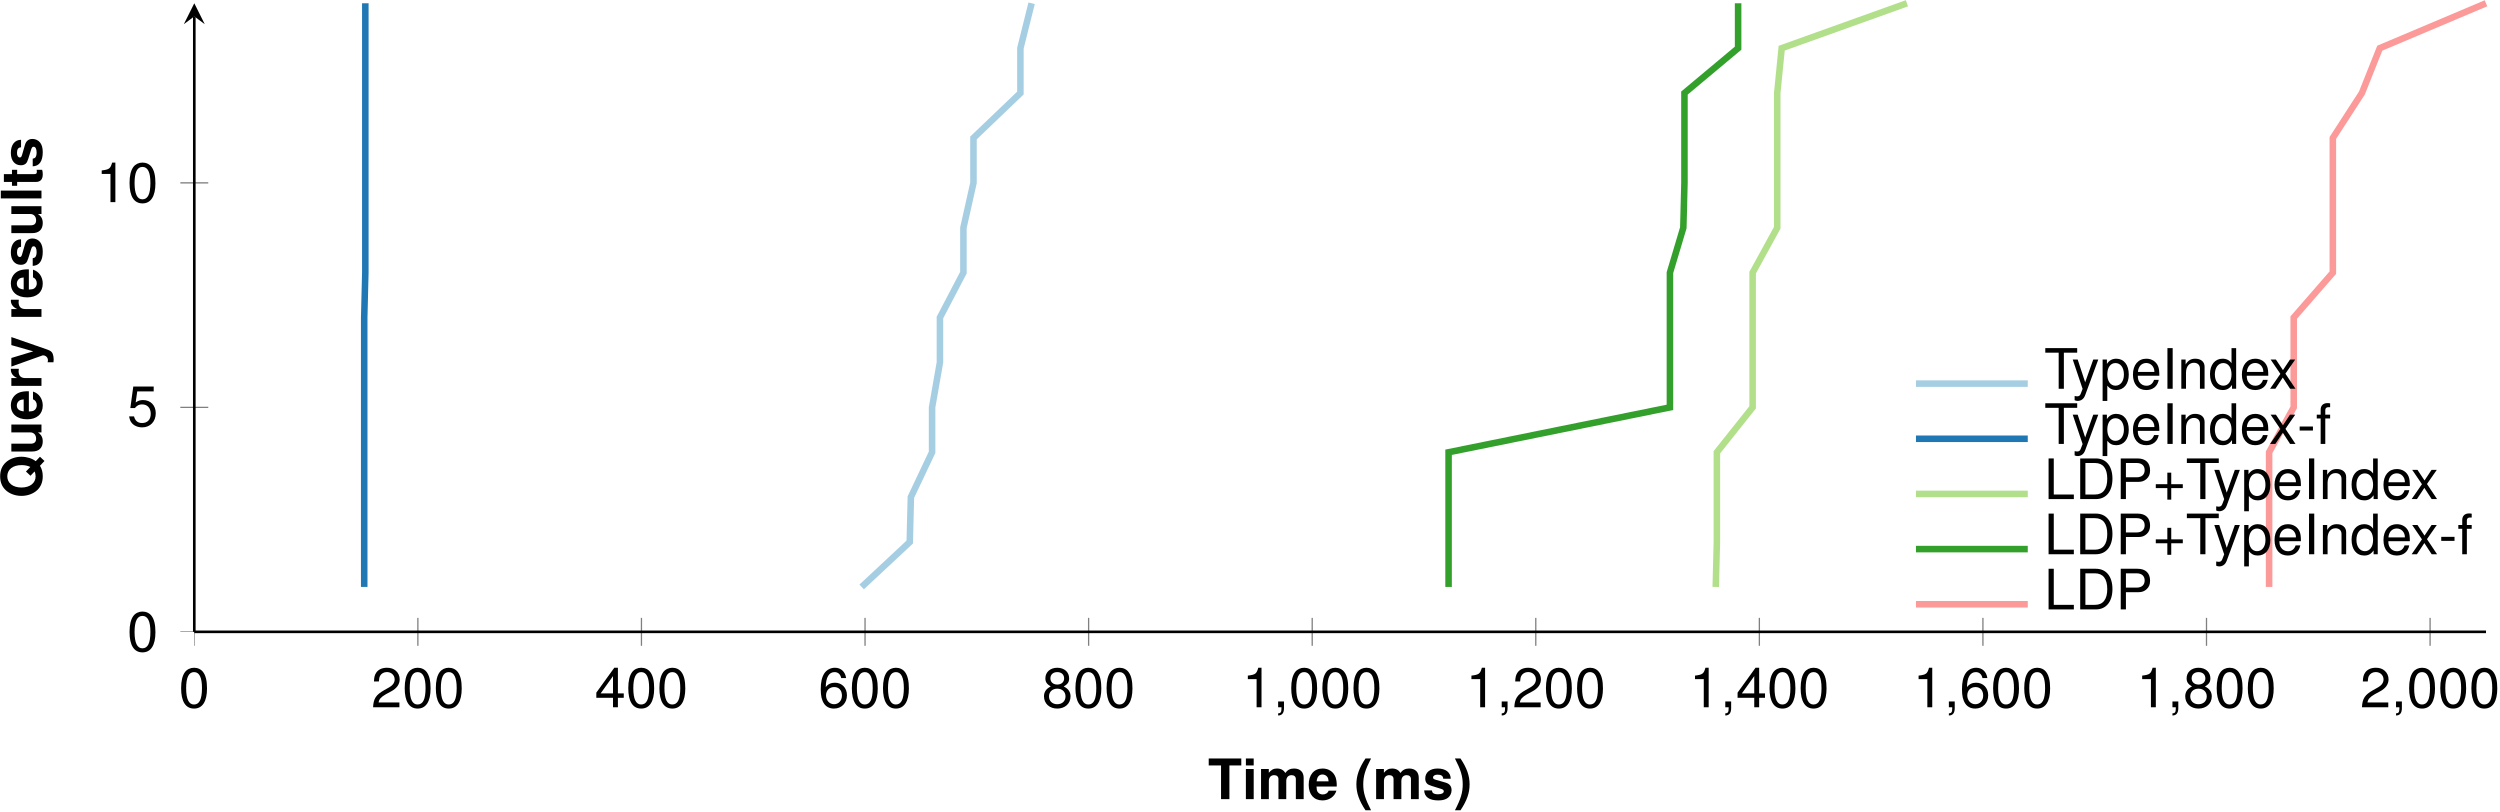
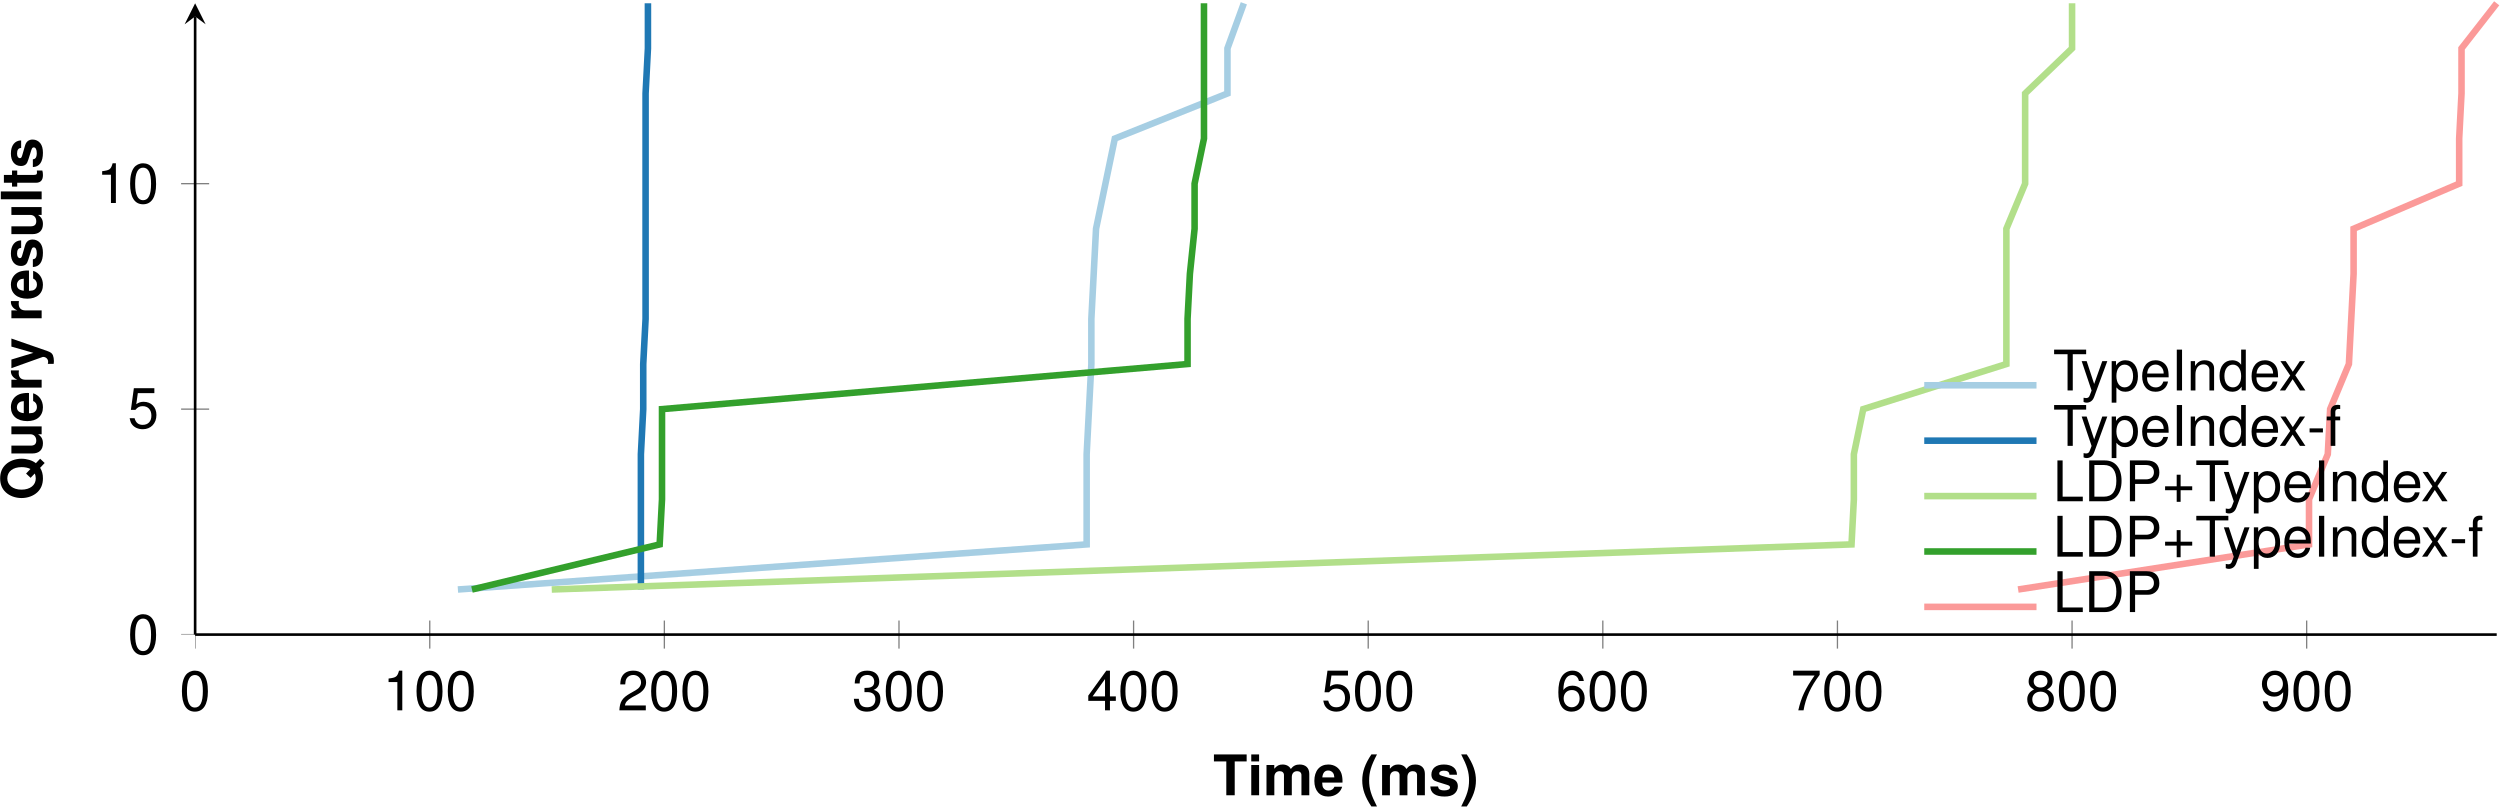
- <svg xmlns="http://www.w3.org/2000/svg" xmlns:xlink="http://www.w3.org/1999/xlink" version="1.1" width="380.393pt" height="123.44pt" viewBox="3.156 -126.541 380.393 123.44">
+ <svg xmlns="http://www.w3.org/2000/svg" xmlns:xlink="http://www.w3.org/1999/xlink" version="1.1" width="378.76pt" height="122.331pt" viewBox="3.156 -125.432 378.76 122.331">
  <defs>
    <clipPath id="clip1">
-       <path d="M32.719 111.34H381.418V-267.785H32.719" />
+       <path d="M32.719 112.449H381.418V-266.676H32.719" />
    </clipPath>
    <clipPath id="clip2">
-       <path d="M-109.043-30.402V-126.043H523.18V-30.402" />
+       <path d="M-109.023-29.289V-124.934H523.161V-29.289" />
    </clipPath>
    <path id="g1-40" d="M1.723-6.186C.747-4.718 .339-3.547 .339-2.249C.339-.942 .747 .229 1.723 1.697H2.571C1.672-.051 1.383-1.001 1.383-2.249C1.383-3.488 1.672-4.455 2.571-6.186H1.723Z" />
    <path id="g1-41" d="M1.035 1.697C2.011 .229 2.419-.942 2.419-2.24C2.419-3.547 2.011-4.718 1.035-6.186H.187C1.086-4.438 1.375-3.488 1.375-2.24C1.375-1.001 1.086-.034 .187 1.697H1.035Z" />
    <path id="g1-81" d="M5.643-.874C6.059-1.383 6.322-2.232 6.322-3.064C6.322-3.972 6-4.846 5.457-5.431C4.922-6.008 4.226-6.288 3.344-6.288S1.765-6.008 1.23-5.431C.687-4.846 .365-3.972 .365-3.047S.687-1.247 1.23-.662C1.765-.085 2.469 .195 3.344 .195C3.98 .195 4.455 .068 4.947-.229L5.677 .458L6.322-.229L5.643-.874ZM4.073-2.359L3.428-1.672L4.082-1.052C3.887-.95 3.607-.891 3.335-.891C2.317-.891 1.638-1.748 1.638-3.047S2.317-5.202 3.344-5.202C4.379-5.202 5.049-4.353 5.049-3.038C5.049-2.529 4.956-2.071 4.769-1.697L4.073-2.359Z" />
    <path id="g1-84" d="M3.267-5.126H5.075V-6.186H.119V-5.126H1.994V0H3.267V-5.126Z" />
    <path id="g1-101" d="M4.447-1.918C4.455-2.02 4.455-2.062 4.455-2.122C4.455-2.58 4.387-3.004 4.277-3.327C3.972-4.158 3.233-4.659 2.308-4.659C.993-4.659 .187-3.708 .187-2.172C.187-.704 .984 .195 2.283 .195C3.31 .195 4.141-.39 4.404-1.29H3.233C3.089-.925 2.758-.713 2.325-.713C1.986-.713 1.714-.857 1.544-1.112C1.434-1.281 1.392-1.485 1.375-1.918H4.447ZM1.392-2.707C1.468-3.403 1.765-3.751 2.291-3.751C2.588-3.751 2.86-3.607 3.03-3.369C3.14-3.199 3.191-3.021 3.216-2.707H1.392Z" />
    <path id="g1-105" d="M1.757-4.583H.569V0H1.757V-4.583ZM1.757-6.186H.569V-5.126H1.757V-6.186Z" />
    <path id="g1-108" d="M1.757-6.186H.569V0H1.757V-6.186Z" />
    <path id="g1-109" d="M.509-4.583V0H1.697V-2.75C1.697-3.31 2.003-3.649 2.512-3.649C2.911-3.649 3.157-3.42 3.157-3.055V0H4.345V-2.75C4.345-3.31 4.65-3.649 5.16-3.649C5.558-3.649 5.805-3.42 5.805-3.055V0H6.993V-3.242C6.993-4.133 6.45-4.659 5.533-4.659C4.956-4.659 4.549-4.455 4.192-3.98C3.972-4.413 3.513-4.659 2.945-4.659C2.419-4.659 2.079-4.481 1.689-4.014V-4.583H.509Z" />
    <path id="g1-114" d="M.535-4.583V0H1.723V-2.436C1.723-3.131 2.071-3.479 2.767-3.479C2.894-3.479 2.979-3.471 3.14-3.445V-4.65C3.072-4.659 3.03-4.659 2.996-4.659C2.453-4.659 1.977-4.303 1.723-3.683V-4.583H.535Z" />
    <path id="g1-115" d="M4.286-3.106C4.269-4.073 3.522-4.659 2.291-4.659C1.129-4.659 .407-4.073 .407-3.131C.407-2.826 .501-2.563 .662-2.385C.823-2.223 .967-2.147 1.409-2.003L2.826-1.561C3.123-1.468 3.225-1.375 3.225-1.188C3.225-.908 2.894-.738 2.342-.738C2.037-.738 1.791-.798 1.638-.9C1.511-.993 1.46-1.086 1.409-1.332H.246C.28-.331 1.018 .195 2.41 .195C3.047 .195 3.53 .059 3.87-.212S4.413-.908 4.413-1.358C4.413-1.952 4.116-2.334 3.513-2.512L2.011-2.945C1.68-3.047 1.595-3.114 1.595-3.301C1.595-3.556 1.867-3.725 2.283-3.725C2.851-3.725 3.131-3.522 3.14-3.106H4.286Z" />
    <path id="g1-116" d="M2.554-4.489H1.892V-5.72H.704V-4.489H.119V-3.7H.704V-.883C.704-.161 1.086 .195 1.867 .195C2.13 .195 2.342 .17 2.554 .102V-.73C2.436-.713 2.368-.704 2.283-.704C1.969-.704 1.892-.798 1.892-1.205V-3.7H2.554V-4.489Z" />
    <path id="g1-117" d="M4.591 0V-4.583H3.403V-1.714C3.403-1.171 3.021-.815 2.444-.815C1.935-.815 1.68-1.086 1.68-1.638V-4.583H.492V-1.392C.492-.382 1.052 .195 2.028 .195C2.648 .195 3.064-.034 3.403-.543V0H4.591Z" />
    <path id="g1-121" d="M3.344-4.583L2.393-1.247L1.383-4.583H.076L1.782 .187V.195V.221C1.782 .653 1.46 .984 1.044 .984C.95 .984 .883 .976 .73 .933V1.825C.908 1.85 1.01 1.858 1.154 1.858C1.451 1.858 1.808 1.799 2.011 1.714C2.342 1.578 2.486 1.383 2.682 .84L4.566-4.583H3.344Z" />
    <path id="g3-43" d="M4.532-2.266H2.775V-4.022H2.181V-2.266H.424V-1.672H2.181V.085H2.775V-1.672H4.532V-2.266Z" />
-     <path id="g3-44" d="M.738-.883V0H1.247V.153C1.247 .738 1.137 .908 .738 .925V1.247C1.332 1.247 1.629 .866 1.629 .136V-.883H.738Z" />
    <path id="g3-45" d="M2.41-2.648H.39V-2.037H2.41V-2.648Z" />
    <path id="g3-48" d="M2.334-6.017C1.774-6.017 1.264-5.771 .95-5.355C.56-4.829 .365-4.022 .365-2.911C.365-.883 1.044 .195 2.334 .195C3.607 .195 4.303-.883 4.303-2.86C4.303-4.031 4.116-4.812 3.717-5.355C3.403-5.779 2.902-6.017 2.334-6.017ZM2.334-5.355C3.14-5.355 3.539-4.54 3.539-2.928C3.539-1.222 3.148-.424 2.317-.424C1.528-.424 1.129-1.256 1.129-2.902S1.528-5.355 2.334-5.355Z" />
    <path id="g3-49" d="M2.198-4.286V0H2.945V-6.017H2.453C2.189-5.092 2.02-4.964 .866-4.82V-4.286H2.198Z" />
    <path id="g3-50" d="M4.294-.738H1.129C1.205-1.23 1.477-1.544 2.215-1.977L3.064-2.436C3.904-2.894 4.336-3.513 4.336-4.252C4.336-4.752 4.133-5.219 3.776-5.541S2.979-6.017 2.41-6.017C1.646-6.017 1.078-5.745 .747-5.236C.535-4.914 .441-4.54 .424-3.929H1.171C1.197-4.336 1.247-4.583 1.349-4.778C1.544-5.143 1.935-5.363 2.385-5.363C3.064-5.363 3.573-4.88 3.573-4.235C3.573-3.759 3.293-3.352 2.758-3.047L1.977-2.605C.721-1.892 .356-1.324 .289 0H4.294V-.738Z" />
+     <path id="g3-51" d="M1.875-2.758H1.969L2.283-2.767C3.106-2.767 3.53-2.393 3.53-1.672C3.53-.917 3.064-.467 2.283-.467C1.468-.467 1.069-.874 1.018-1.748H.272C.306-1.264 .39-.95 .535-.679C.84-.102 1.434 .195 2.257 .195C3.496 .195 4.294-.543 4.294-1.68C4.294-2.444 3.997-2.868 3.276-3.114C3.836-3.335 4.116-3.759 4.116-4.362C4.116-5.397 3.428-6.017 2.283-6.017C1.069-6.017 .424-5.355 .399-4.073H1.146C1.154-4.438 1.188-4.642 1.281-4.829C1.451-5.16 1.825-5.363 2.291-5.363C2.953-5.363 3.352-4.973 3.352-4.336C3.352-3.912 3.199-3.658 2.868-3.522C2.665-3.437 2.402-3.403 1.875-3.394V-2.758Z" />
    <path id="g3-52" d="M2.775-1.443V0H3.522V-1.443H4.413V-2.113H3.522V-6.017H2.97L.238-2.232V-1.443H2.775ZM2.775-2.113H.891L2.775-4.744V-2.113Z" />
    <path id="g3-53" d="M4.039-6.017H.933L.484-2.741H1.171C1.519-3.157 1.808-3.301 2.274-3.301C3.08-3.301 3.59-2.75 3.59-1.858C3.59-.993 3.089-.467 2.274-.467C1.621-.467 1.222-.798 1.044-1.477H.297C.399-.984 .484-.747 .662-.526C1.001-.068 1.612 .195 2.291 .195C3.505 .195 4.353-.687 4.353-1.96C4.353-3.148 3.564-3.963 2.41-3.963C1.986-3.963 1.646-3.853 1.298-3.598L1.536-5.278H4.039V-6.017Z" />
    <path id="g3-54" d="M4.226-4.447C4.082-5.431 3.437-6.017 2.52-6.017C1.858-6.017 1.264-5.694 .908-5.16C.535-4.574 .365-3.836 .365-2.741C.365-1.731 .518-1.086 .874-.552C1.197-.068 1.723 .195 2.385 .195C3.53 .195 4.353-.653 4.353-1.833C4.353-2.953 3.59-3.742 2.512-3.742C1.918-3.742 1.451-3.513 1.129-3.072C1.137-4.54 1.612-5.355 2.469-5.355C2.996-5.355 3.361-5.024 3.479-4.447H4.226ZM2.419-3.08C3.14-3.08 3.59-2.58 3.59-1.774C3.59-1.018 3.08-.467 2.393-.467C1.697-.467 1.171-1.044 1.171-1.816C1.171-2.563 1.68-3.08 2.419-3.08Z" />
+     <path id="g3-55" d="M4.413-6.017H.39V-5.278H3.641C2.206-3.233 1.621-1.977 1.171 0H1.969C2.3-1.926 3.055-3.581 4.413-5.389V-6.017Z" />
    <path id="g3-56" d="M3.318-3.165C3.938-3.539 4.141-3.844 4.141-4.413C4.141-5.355 3.403-6.017 2.334-6.017C1.273-6.017 .526-5.355 .526-4.413C.526-3.853 .73-3.547 1.341-3.165C.653-2.834 .314-2.334 .314-1.672C.314-.569 1.146 .195 2.334 .195S4.353-.569 4.353-1.663C4.353-2.334 4.014-2.834 3.318-3.165ZM2.334-5.355C2.97-5.355 3.378-4.981 3.378-4.396C3.378-3.836 2.962-3.462 2.334-3.462S1.29-3.836 1.29-4.404C1.29-4.981 1.706-5.355 2.334-5.355ZM2.334-2.834C3.08-2.834 3.59-2.359 3.59-1.655C3.59-.942 3.08-.467 2.317-.467C1.587-.467 1.078-.95 1.078-1.655S1.587-2.834 2.334-2.834Z" />
+     <path id="g3-57" d="M.45-1.375C.594-.39 1.239 .195 2.155 .195C2.817 .195 3.42-.127 3.768-.662C4.15-1.247 4.319-1.986 4.319-3.08C4.319-4.09 4.167-4.735 3.81-5.27C3.479-5.754 2.953-6.017 2.291-6.017C1.146-6.017 .322-5.168 .322-3.989C.322-2.868 1.086-2.079 2.172-2.079C2.741-2.079 3.157-2.283 3.547-2.75C3.539-1.281 3.064-.467 2.206-.467C1.68-.467 1.315-.798 1.197-1.375H.45ZM2.283-5.363C2.979-5.363 3.505-4.786 3.505-4.005C3.505-3.267 2.987-2.741 2.257-2.741C1.536-2.741 1.086-3.242 1.086-4.048C1.086-4.812 1.595-5.363 2.283-5.363Z" />
    <path id="g3-68" d="M.755 0H3.14C4.701 0 5.66-1.171 5.66-3.097C5.66-5.015 4.71-6.186 3.14-6.186H.755V0ZM1.544-.696V-5.491H3.004C4.226-5.491 4.871-4.667 4.871-3.089C4.871-1.528 4.226-.696 3.004-.696H1.544Z" />
    <path id="g3-73" d="M1.646-6.186H.849V0H1.646V-6.186Z" />
    <path id="g3-76" d="M1.468-6.186H.679V0H4.523V-.696H1.468V-6.186Z" />
    <path id="g3-80" d="M1.561-2.622H3.505C3.989-2.622 4.37-2.767 4.701-3.064C5.075-3.403 5.236-3.802 5.236-4.37C5.236-5.533 4.549-6.186 3.327-6.186H.772V0H1.561V-2.622ZM1.561-3.318V-5.491H3.208C3.963-5.491 4.413-5.083 4.413-4.404S3.963-3.318 3.208-3.318H1.561Z" />
    <path id="g3-84" d="M3.004-5.491H5.032V-6.186H.178V-5.491H2.215V0H3.004V-5.491Z" />
    <path id="g3-100" d="M4.201-6.186H3.496V-3.887C3.199-4.336 2.724-4.574 2.13-4.574C.976-4.574 .221-3.649 .221-2.232C.221-.73 .959 .195 2.155 .195C2.767 .195 3.191-.034 3.573-.586V0H4.201V-6.186ZM2.249-3.912C3.013-3.912 3.496-3.233 3.496-2.172C3.496-1.146 3.004-.467 2.257-.467C1.477-.467 .959-1.154 .959-2.189S1.477-3.912 2.249-3.912Z" />
    <path id="g3-101" d="M4.353-1.986C4.353-2.665 4.303-3.072 4.175-3.403C3.887-4.133 3.208-4.574 2.376-4.574C1.137-4.574 .339-3.624 .339-2.164S1.112 .195 2.359 .195C3.378 .195 4.082-.382 4.26-1.349H3.547C3.352-.764 2.953-.458 2.385-.458C1.935-.458 1.553-.662 1.315-1.035C1.146-1.29 1.086-1.544 1.078-1.986H4.353ZM1.095-2.563C1.154-3.386 1.655-3.921 2.368-3.921C3.064-3.921 3.598-3.344 3.598-2.614C3.598-2.597 3.598-2.58 3.59-2.563H1.095Z" />
    <path id="g3-102" d="M2.189-4.447H1.451V-5.143C1.451-5.44 1.621-5.592 1.943-5.592C2.003-5.592 2.028-5.592 2.189-5.584V-6.169C2.028-6.203 1.935-6.212 1.791-6.212C1.137-6.212 .747-5.839 .747-5.202V-4.447H.153V-3.87H.747V0H1.451V-3.87H2.189V-4.447Z" />
    <path id="g3-110" d="M.594-4.447V0H1.307V-2.453C1.307-3.361 1.782-3.955 2.512-3.955C3.072-3.955 3.428-3.615 3.428-3.08V0H4.133V-3.361C4.133-4.099 3.581-4.574 2.724-4.574C2.062-4.574 1.638-4.319 1.247-3.7V-4.447H.594Z" />
    <path id="g3-112" d="M.458 1.85H1.171V-.467C1.544-.008 1.96 .195 2.537 .195C3.683 .195 4.438-.73 4.438-2.147C4.438-3.641 3.708-4.574 2.529-4.574C1.926-4.574 1.443-4.303 1.112-3.776V-4.447H.458V1.85ZM2.41-3.912C3.191-3.912 3.7-3.225 3.7-2.164C3.7-1.154 3.182-.467 2.41-.467C1.663-.467 1.171-1.146 1.171-2.189S1.663-3.912 2.41-3.912Z" />
    <path id="g3-120" d="M2.478-2.3L3.972-4.447H3.174L2.105-2.834L1.035-4.447H.229L1.714-2.266L.144 0H.95L2.079-1.706L3.191 0H4.014L2.478-2.3Z" />
    <path id="g3-121" d="M3.293-4.447L2.062-.984L.925-4.447H.17L1.672 .017L1.4 .721C1.29 1.035 1.129 1.154 .832 1.154C.73 1.154 .611 1.137 .458 1.103V1.74C.603 1.816 .747 1.85 .933 1.85C1.163 1.85 1.409 1.774 1.595 1.638C1.816 1.477 1.943 1.29 2.079 .933L4.056-4.447H3.293Z" />
  </defs>
  <g id="page1">
-     <path d="M134.266-37.234L141.582-44.066L141.75-50.898L144.981-57.727V-64.559L146.172-71.391V-78.223L149.747-85.055V-91.887L151.278-98.719V-105.551L158.418-112.383V-119.211L160.122-126.043" stroke="#a6cee3" fill="none" stroke-width=".996" stroke-miterlimit="10" />
-     <path d="M58.574-37.234V-44.066V-50.898V-57.727V-64.559V-71.391V-78.223L58.742-85.055V-91.887V-98.719V-105.551V-112.383V-119.211V-126.043" stroke="#1f78b4" fill="none" stroke-width=".996" stroke-miterlimit="10" />
-     <path d="M264.219-37.234L264.391-44.066V-50.898V-57.727L269.832-64.559V-71.391V-78.223V-85.055L273.575-91.887V-98.719V-105.551V-112.383L274.254-119.211L293.305-126.043" stroke="#b2df8a" fill="none" stroke-width=".996" stroke-miterlimit="10" />
-     <path d="M223.567-37.234V-44.066V-50.898V-57.727L257.247-64.559V-71.391V-78.223V-85.055L259.286-91.887L259.457-98.719V-105.551V-112.383L267.622-119.211V-126.043" stroke="#33a02c" fill="none" stroke-width=".996" stroke-miterlimit="10" />
-     <path d="M348.418-37.234V-44.066V-50.898V-57.727L352.161-64.559V-71.391V-78.223L358.114-85.055V-91.887V-98.719V-105.551L362.536-112.383L365.258-119.211L381.418-126.043" stroke="#fb9a99" fill="none" stroke-width=".996" stroke-miterlimit="10" />
-     <path d="M32.719-28.277V-32.527M66.738-28.277V-32.527M100.758-28.277V-32.527M134.778-28.277V-32.527M168.797-28.277V-32.527M202.817-28.277V-32.527M236.836-28.277V-32.527M270.856-28.277V-32.527M304.872-28.277V-32.527M338.891-28.277V-32.527M372.911-28.277V-32.527" stroke="#808080" fill="none" stroke-width=".199" stroke-miterlimit="10" clip-path="url(#clip1)" />
-     <path d="M30.594-30.402H34.844M30.594-64.559H34.844M30.594-98.719H34.844" stroke="#808080" fill="none" stroke-width=".199" stroke-miterlimit="10" clip-path="url(#clip2)" />
-     <path d="M32.719-30.402H381.418" stroke="#000" fill="none" stroke-width=".399" stroke-miterlimit="10" />
-     <path d="M32.719-30.402V-124.051" stroke="#000" fill="none" stroke-width=".399" stroke-miterlimit="10" />
-     <path d="M32.719-126.043L31.125-122.856L32.719-124.051L34.313-122.856" />
-     <g transform="matrix(1 0 0 1 -35.0874 41.8832)">
-       <use x="65.438" y="-60.804" xlink:href="#g3-48" />
-     </g>
-     <g transform="matrix(1 0 0 1 -5.8042 41.8832)">
-       <use x="65.438" y="-60.804" xlink:href="#g3-50" />
-       <use x="70.174" y="-60.804" xlink:href="#g3-48" />
-       <use x="74.91" y="-60.804" xlink:href="#g3-48" />
-     </g>
-     <g transform="matrix(1 0 0 1 28.2151 41.8832)">
-       <use x="65.438" y="-60.804" xlink:href="#g3-52" />
-       <use x="70.174" y="-60.804" xlink:href="#g3-48" />
-       <use x="74.91" y="-60.804" xlink:href="#g3-48" />
-     </g>
-     <g transform="matrix(1 0 0 1 62.234 41.8832)">
-       <use x="65.438" y="-60.804" xlink:href="#g3-54" />
-       <use x="70.174" y="-60.804" xlink:href="#g3-48" />
-       <use x="74.91" y="-60.804" xlink:href="#g3-48" />
-     </g>
-     <g transform="matrix(1 0 0 1 96.254 41.8832)">
-       <use x="65.438" y="-60.804" xlink:href="#g3-56" />
-       <use x="70.174" y="-60.804" xlink:href="#g3-48" />
-       <use x="74.91" y="-60.804" xlink:href="#g3-48" />
-     </g>
-     <g transform="matrix(1 0 0 1 126.721 41.8832)">
-       <use x="65.438" y="-60.804" xlink:href="#g3-49" />
-       <use x="70.174" y="-60.804" xlink:href="#g3-44" />
-       <use x="72.542" y="-60.804" xlink:href="#g3-48" />
-       <use x="77.278" y="-60.804" xlink:href="#g3-48" />
-       <use x="82.014" y="-60.804" xlink:href="#g3-48" />
-     </g>
-     <g transform="matrix(1 0 0 1 160.74 41.8832)">
-       <use x="65.438" y="-60.804" xlink:href="#g3-49" />
-       <use x="70.174" y="-60.804" xlink:href="#g3-44" />
-       <use x="72.542" y="-60.804" xlink:href="#g3-50" />
-       <use x="77.278" y="-60.804" xlink:href="#g3-48" />
-       <use x="82.014" y="-60.804" xlink:href="#g3-48" />
-     </g>
-     <g transform="matrix(1 0 0 1 194.76 41.8832)">
-       <use x="65.438" y="-60.804" xlink:href="#g3-49" />
-       <use x="70.174" y="-60.804" xlink:href="#g3-44" />
-       <use x="72.542" y="-60.804" xlink:href="#g3-52" />
-       <use x="77.278" y="-60.804" xlink:href="#g3-48" />
-       <use x="82.014" y="-60.804" xlink:href="#g3-48" />
-     </g>
-     <g transform="matrix(1 0 0 1 228.779 41.8832)">
-       <use x="65.438" y="-60.804" xlink:href="#g3-49" />
-       <use x="70.174" y="-60.804" xlink:href="#g3-44" />
-       <use x="72.542" y="-60.804" xlink:href="#g3-54" />
-       <use x="77.278" y="-60.804" xlink:href="#g3-48" />
-       <use x="82.014" y="-60.804" xlink:href="#g3-48" />
-     </g>
-     <g transform="matrix(1 0 0 1 262.798 41.8832)">
-       <use x="65.438" y="-60.804" xlink:href="#g3-49" />
-       <use x="70.174" y="-60.804" xlink:href="#g3-44" />
-       <use x="72.542" y="-60.804" xlink:href="#g3-56" />
-       <use x="77.278" y="-60.804" xlink:href="#g3-48" />
-       <use x="82.014" y="-60.804" xlink:href="#g3-48" />
-     </g>
-     <g transform="matrix(1 0 0 1 296.817 41.8832)">
-       <use x="65.438" y="-60.804" xlink:href="#g3-50" />
-       <use x="70.174" y="-60.804" xlink:href="#g3-44" />
-       <use x="72.542" y="-60.804" xlink:href="#g3-48" />
-       <use x="77.278" y="-60.804" xlink:href="#g3-48" />
-       <use x="82.014" y="-60.804" xlink:href="#g3-48" />
-     </g>
-     <g transform="matrix(1 0 0 1 -42.9355 33.3328)">
-       <use x="65.438" y="-60.804" xlink:href="#g3-48" />
-     </g>
-     <g transform="matrix(1 0 0 1 -42.9355 -.9041)">
-       <use x="65.438" y="-60.804" xlink:href="#g3-53" />
-     </g>
-     <g transform="matrix(1 0 0 1 -47.6716 -34.9834)">
-       <use x="65.438" y="-60.804" xlink:href="#g3-49" />
-       <use x="70.174" y="-60.804" xlink:href="#g3-48" />
-     </g>
-     <g transform="matrix(1 0 0 1 121.514 55.85751)">
-       <use x="65.438" y="-60.804" xlink:href="#g1-84" />
-       <use x="70.643" y="-60.804" xlink:href="#g1-105" />
-       <use x="73.01" y="-60.804" xlink:href="#g1-109" />
-       <use x="80.583" y="-60.804" xlink:href="#g1-101" />
-       <use x="87.687" y="-60.804" xlink:href="#g1-40" />
-       <use x="90.523" y="-60.804" xlink:href="#g1-109" />
-       <use x="98.096" y="-60.804" xlink:href="#g1-115" />
-       <use x="102.832" y="-60.804" xlink:href="#g1-41" />
-     </g>
-     <g transform="matrix(0 -1 1 0 70.26974 14.7154)">
-       <use x="65.438" y="-60.804" xlink:href="#g1-81" />
-       <use x="72.065" y="-60.804" xlink:href="#g1-117" />
-       <use x="77.27" y="-60.804" xlink:href="#g1-101" />
-       <use x="82.005" y="-60.804" xlink:href="#g1-114" />
-       <use x="85.404" y="-60.804" xlink:href="#g1-121" />
-       <use x="92.508" y="-60.804" xlink:href="#g1-114" />
-       <use x="95.821" y="-60.804" xlink:href="#g1-101" />
-       <use x="100.557" y="-60.804" xlink:href="#g1-115" />
-       <use x="105.293" y="-60.804" xlink:href="#g1-117" />
-       <use x="110.498" y="-60.804" xlink:href="#g1-108" />
-       <use x="112.866" y="-60.804" xlink:href="#g1-116" />
-       <use x="115.702" y="-60.804" xlink:href="#g1-115" />
-     </g>
-     <path d="M294.684-68.172H303.188H311.695" stroke="#a6cee3" fill="none" stroke-width=".996" stroke-miterlimit="10" />
-     <g transform="matrix(1 0 0 1 230.7416 26.9903)">
-       <use x="83.442" y="-94.378" xlink:href="#g3-84" />
-       <use x="87.625" y="-94.378" xlink:href="#g3-121" />
-       <use x="91.884" y="-94.378" xlink:href="#g3-112" />
-       <use x="96.62" y="-94.378" xlink:href="#g3-101" />
-       <use x="101.356" y="-94.378" xlink:href="#g3-73" />
-       <use x="103.724" y="-94.378" xlink:href="#g3-110" />
-       <use x="108.46" y="-94.378" xlink:href="#g3-100" />
-       <use x="113.196" y="-94.378" xlink:href="#g3-101" />
-       <use x="117.676" y="-94.378" xlink:href="#g3-120" />
-     </g>
-     <path d="M294.684-59.777H303.188H311.695" stroke="#1f78b4" fill="none" stroke-width=".996" stroke-miterlimit="10" />
-     <g transform="matrix(1 0 0 1 230.7416 26.9903)">
-       <use x="83.442" y="-85.985" xlink:href="#g3-84" />
-       <use x="87.625" y="-85.985" xlink:href="#g3-121" />
-       <use x="91.884" y="-85.985" xlink:href="#g3-112" />
-       <use x="96.62" y="-85.985" xlink:href="#g3-101" />
-       <use x="101.356" y="-85.985" xlink:href="#g3-73" />
-       <use x="103.724" y="-85.985" xlink:href="#g3-110" />
-       <use x="108.46" y="-85.985" xlink:href="#g3-100" />
-       <use x="113.196" y="-85.985" xlink:href="#g3-101" />
-       <use x="117.676" y="-85.985" xlink:href="#g3-120" />
-       <use x="121.935" y="-85.985" xlink:href="#g3-45" />
-       <use x="124.772" y="-85.985" xlink:href="#g3-102" />
-     </g>
-     <path d="M294.684-51.387H303.188H311.695" stroke="#b2df8a" fill="none" stroke-width=".996" stroke-miterlimit="10" />
-     <g transform="matrix(1 0 0 1 230.7416 26.9903)">
-       <use x="83.442" y="-77.591" xlink:href="#g3-76" />
-       <use x="88.178" y="-77.591" xlink:href="#g3-68" />
-       <use x="94.328" y="-77.591" xlink:href="#g3-80" />
-       <use x="100.01" y="-77.591" xlink:href="#g3-43" />
-       <use x="104.984" y="-77.591" xlink:href="#g3-84" />
-       <use x="109.167" y="-77.591" xlink:href="#g3-121" />
-       <use x="113.426" y="-77.591" xlink:href="#g3-112" />
-       <use x="118.162" y="-77.591" xlink:href="#g3-101" />
-       <use x="122.898" y="-77.591" xlink:href="#g3-73" />
-       <use x="125.266" y="-77.591" xlink:href="#g3-110" />
-       <use x="130.002" y="-77.591" xlink:href="#g3-100" />
-       <use x="134.738" y="-77.591" xlink:href="#g3-101" />
-       <use x="139.218" y="-77.591" xlink:href="#g3-120" />
-     </g>
-     <path d="M294.684-42.992H303.188H311.695" stroke="#33a02c" fill="none" stroke-width=".996" stroke-miterlimit="10" />
-     <g transform="matrix(1 0 0 1 230.7416 26.9903)">
-       <use x="83.442" y="-69.198" xlink:href="#g3-76" />
-       <use x="88.178" y="-69.198" xlink:href="#g3-68" />
-       <use x="94.328" y="-69.198" xlink:href="#g3-80" />
-       <use x="100.01" y="-69.198" xlink:href="#g3-43" />
-       <use x="104.984" y="-69.198" xlink:href="#g3-84" />
-       <use x="109.167" y="-69.198" xlink:href="#g3-121" />
-       <use x="113.426" y="-69.198" xlink:href="#g3-112" />
-       <use x="118.162" y="-69.198" xlink:href="#g3-101" />
-       <use x="122.898" y="-69.198" xlink:href="#g3-73" />
-       <use x="125.266" y="-69.198" xlink:href="#g3-110" />
-       <use x="130.002" y="-69.198" xlink:href="#g3-100" />
-       <use x="134.738" y="-69.198" xlink:href="#g3-101" />
-       <use x="139.218" y="-69.198" xlink:href="#g3-120" />
-       <use x="143.477" y="-69.198" xlink:href="#g3-45" />
-       <use x="146.313" y="-69.198" xlink:href="#g3-102" />
-     </g>
-     <path d="M294.684-34.598H303.188H311.695" stroke="#fb9a99" fill="none" stroke-width=".996" stroke-miterlimit="10" />
-     <g transform="matrix(1 0 0 1 230.7416 26.9903)">
-       <use x="83.442" y="-60.804" xlink:href="#g3-76" />
-       <use x="88.178" y="-60.804" xlink:href="#g3-68" />
-       <use x="94.328" y="-60.804" xlink:href="#g3-80" />
+     <path d="M72.527-36.121L167.789-42.953V-49.785V-56.617L168.145-63.449L168.5-70.281V-77.113L168.856-83.941L169.211-90.773L170.633-97.605L172.055-104.437L189.118-111.27V-118.102L191.606-124.934" stroke="#a6cee3" fill="none" stroke-width=".996" stroke-miterlimit="10" />
+     <path d="M100.254-36.121V-42.953V-49.785V-56.617L100.609-63.449V-70.281L100.965-77.113V-83.942V-90.773V-97.606V-104.438V-111.27L101.32-118.102V-124.934" stroke="#1f78b4" fill="none" stroke-width=".996" stroke-miterlimit="10" />
+     <path d="M86.746-36.121L283.668-42.953L284.024-49.785V-56.617L285.446-63.449L307.129-70.281V-77.113V-83.942V-90.773L309.973-97.606V-104.438V-111.27L317.082-118.102V-124.934" stroke="#b2df8a" fill="none" stroke-width=".996" stroke-miterlimit="10" />
+     <path d="M74.66-36.121L103.098-42.953L103.453-49.785V-56.617V-63.449L183.075-70.281V-77.113L183.43-83.942L184.141-90.773V-97.606L185.563-104.438V-111.27V-118.102V-124.934" stroke="#33a02c" fill="none" stroke-width=".996" stroke-miterlimit="10" />
+     <path d="M308.907-36.121L352.981-42.953V-49.785L355.825-56.617L356.18-63.449L359.024-70.281L359.379-77.113L359.735-83.942V-90.773L375.731-97.606V-104.438L376.086-111.27V-118.102L381.418-124.934" stroke="#fb9a99" fill="none" stroke-width=".996" stroke-miterlimit="10" />
+     <path d="M32.719-27.164V-31.418M68.266-27.164V-31.418M103.809-27.164V-31.418M139.356-27.164V-31.418M174.899-27.164V-31.418M210.446-27.164V-31.418M245.989-27.164V-31.418M281.536-27.164V-31.418M317.082-27.164V-31.418M352.625-27.164V-31.418" stroke="#808080" fill="none" stroke-width=".199" stroke-miterlimit="10" clip-path="url(#clip1)" />
+     <path d="M30.594-29.289H34.844M30.594-63.449H34.844M30.594-97.606H34.844" stroke="#808080" fill="none" stroke-width=".199" stroke-miterlimit="10" clip-path="url(#clip2)" />
+     <path d="M32.719-29.289H381.418" stroke="#000" fill="none" stroke-width=".399" stroke-miterlimit="10" />
+     <path d="M32.719-29.289V-122.942" stroke="#000" fill="none" stroke-width=".399" stroke-miterlimit="10" />
+     <path d="M32.719-124.933L31.125-121.746L32.719-122.941L34.313-121.746" />
+     <g transform="matrix(1 0 0 1 -35.0874 40.7716)">
+       <use x="65.438" y="-58.581" xlink:href="#g3-48" />
+     </g>
+     <g transform="matrix(1 0 0 1 -4.2782 40.7716)">
+       <use x="65.438" y="-58.581" xlink:href="#g3-49" />
+       <use x="70.174" y="-58.581" xlink:href="#g3-48" />
+       <use x="74.91" y="-58.581" xlink:href="#g3-48" />
+     </g>
+     <g transform="matrix(1 0 0 1 31.267 40.7716)">
+       <use x="65.438" y="-58.581" xlink:href="#g3-50" />
+       <use x="70.174" y="-58.581" xlink:href="#g3-48" />
+       <use x="74.91" y="-58.581" xlink:href="#g3-48" />
+     </g>
+     <g transform="matrix(1 0 0 1 66.812 40.7716)">
+       <use x="65.438" y="-58.581" xlink:href="#g3-51" />
+       <use x="70.174" y="-58.581" xlink:href="#g3-48" />
+       <use x="74.91" y="-58.581" xlink:href="#g3-48" />
+     </g>
+     <g transform="matrix(1 0 0 1 102.358 40.7716)">
+       <use x="65.438" y="-58.581" xlink:href="#g3-52" />
+       <use x="70.174" y="-58.581" xlink:href="#g3-48" />
+       <use x="74.91" y="-58.581" xlink:href="#g3-48" />
+     </g>
+     <g transform="matrix(1 0 0 1 137.903 40.7716)">
+       <use x="65.438" y="-58.581" xlink:href="#g3-53" />
+       <use x="70.174" y="-58.581" xlink:href="#g3-48" />
+       <use x="74.91" y="-58.581" xlink:href="#g3-48" />
+     </g>
+     <g transform="matrix(1 0 0 1 173.448 40.7716)">
+       <use x="65.438" y="-58.581" xlink:href="#g3-54" />
+       <use x="70.174" y="-58.581" xlink:href="#g3-48" />
+       <use x="74.91" y="-58.581" xlink:href="#g3-48" />
+     </g>
+     <g transform="matrix(1 0 0 1 208.993 40.7716)">
+       <use x="65.438" y="-58.581" xlink:href="#g3-55" />
+       <use x="70.174" y="-58.581" xlink:href="#g3-48" />
+       <use x="74.91" y="-58.581" xlink:href="#g3-48" />
+     </g>
+     <g transform="matrix(1 0 0 1 244.539 40.7716)">
+       <use x="65.438" y="-58.581" xlink:href="#g3-56" />
+       <use x="70.174" y="-58.581" xlink:href="#g3-48" />
+       <use x="74.91" y="-58.581" xlink:href="#g3-48" />
+     </g>
+     <g transform="matrix(1 0 0 1 280.084 40.7716)">
+       <use x="65.438" y="-58.581" xlink:href="#g3-57" />
+       <use x="70.174" y="-58.581" xlink:href="#g3-48" />
+       <use x="74.91" y="-58.581" xlink:href="#g3-48" />
+     </g>
+     <g transform="matrix(1 0 0 1 -42.9353 32.2211)">
+       <use x="65.438" y="-58.581" xlink:href="#g3-48" />
+     </g>
+     <g transform="matrix(1 0 0 1 -42.9353 -2.0158)">
+       <use x="65.438" y="-58.581" xlink:href="#g3-53" />
+     </g>
+     <g transform="matrix(1 0 0 1 -47.6713 -36.0951)">
+       <use x="65.438" y="-58.581" xlink:href="#g3-49" />
+       <use x="70.174" y="-58.581" xlink:href="#g3-48" />
+     </g>
+     <g transform="matrix(1 0 0 1 121.515 53.6342)">
+       <use x="65.438" y="-58.581" xlink:href="#g1-84" />
+       <use x="70.643" y="-58.581" xlink:href="#g1-105" />
+       <use x="73.01" y="-58.581" xlink:href="#g1-109" />
+       <use x="80.583" y="-58.581" xlink:href="#g1-101" />
+       <use x="87.687" y="-58.581" xlink:href="#g1-40" />
+       <use x="90.523" y="-58.581" xlink:href="#g1-109" />
+       <use x="98.096" y="-58.581" xlink:href="#g1-115" />
+       <use x="102.832" y="-58.581" xlink:href="#g1-41" />
+     </g>
+     <g transform="matrix(0 -1 1 0 68.04654 15.8269)">
+       <use x="65.438" y="-58.581" xlink:href="#g1-81" />
+       <use x="72.065" y="-58.581" xlink:href="#g1-117" />
+       <use x="77.27" y="-58.581" xlink:href="#g1-101" />
+       <use x="82.005" y="-58.581" xlink:href="#g1-114" />
+       <use x="85.404" y="-58.581" xlink:href="#g1-121" />
+       <use x="92.508" y="-58.581" xlink:href="#g1-114" />
+       <use x="95.821" y="-58.581" xlink:href="#g1-101" />
+       <use x="100.557" y="-58.581" xlink:href="#g1-115" />
+       <use x="105.293" y="-58.581" xlink:href="#g1-117" />
+       <use x="110.498" y="-58.581" xlink:href="#g1-108" />
+       <use x="112.866" y="-58.581" xlink:href="#g1-116" />
+       <use x="115.702" y="-58.581" xlink:href="#g1-115" />
+     </g>
+     <path d="M294.687-67.062H303.191H311.695" stroke="#a6cee3" fill="none" stroke-width=".996" stroke-miterlimit="10" />
+     <g transform="matrix(1 0 0 1 230.7426 25.8787)">
+       <use x="83.442" y="-92.155" xlink:href="#g3-84" />
+       <use x="87.625" y="-92.155" xlink:href="#g3-121" />
+       <use x="91.884" y="-92.155" xlink:href="#g3-112" />
+       <use x="96.62" y="-92.155" xlink:href="#g3-101" />
+       <use x="101.356" y="-92.155" xlink:href="#g3-73" />
+       <use x="103.724" y="-92.155" xlink:href="#g3-110" />
+       <use x="108.46" y="-92.155" xlink:href="#g3-100" />
+       <use x="113.196" y="-92.155" xlink:href="#g3-101" />
+       <use x="117.676" y="-92.155" xlink:href="#g3-120" />
+     </g>
+     <path d="M294.687-58.668H303.191H311.695" stroke="#1f78b4" fill="none" stroke-width=".996" stroke-miterlimit="10" />
+     <g transform="matrix(1 0 0 1 230.7426 25.8787)">
+       <use x="83.442" y="-83.761" xlink:href="#g3-84" />
+       <use x="87.625" y="-83.761" xlink:href="#g3-121" />
+       <use x="91.884" y="-83.761" xlink:href="#g3-112" />
+       <use x="96.62" y="-83.761" xlink:href="#g3-101" />
+       <use x="101.356" y="-83.761" xlink:href="#g3-73" />
+       <use x="103.724" y="-83.761" xlink:href="#g3-110" />
+       <use x="108.46" y="-83.761" xlink:href="#g3-100" />
+       <use x="113.196" y="-83.761" xlink:href="#g3-101" />
+       <use x="117.676" y="-83.761" xlink:href="#g3-120" />
+       <use x="121.935" y="-83.761" xlink:href="#g3-45" />
+       <use x="124.772" y="-83.761" xlink:href="#g3-102" />
+     </g>
+     <path d="M294.687-50.273H303.191H311.695" stroke="#b2df8a" fill="none" stroke-width=".996" stroke-miterlimit="10" />
+     <g transform="matrix(1 0 0 1 230.7426 25.8787)">
+       <use x="83.442" y="-75.368" xlink:href="#g3-76" />
+       <use x="88.178" y="-75.368" xlink:href="#g3-68" />
+       <use x="94.328" y="-75.368" xlink:href="#g3-80" />
+       <use x="100.01" y="-75.368" xlink:href="#g3-43" />
+       <use x="104.984" y="-75.368" xlink:href="#g3-84" />
+       <use x="109.167" y="-75.368" xlink:href="#g3-121" />
+       <use x="113.426" y="-75.368" xlink:href="#g3-112" />
+       <use x="118.162" y="-75.368" xlink:href="#g3-101" />
+       <use x="122.898" y="-75.368" xlink:href="#g3-73" />
+       <use x="125.266" y="-75.368" xlink:href="#g3-110" />
+       <use x="130.002" y="-75.368" xlink:href="#g3-100" />
+       <use x="134.738" y="-75.368" xlink:href="#g3-101" />
+       <use x="139.218" y="-75.368" xlink:href="#g3-120" />
+     </g>
+     <path d="M294.687-41.879H303.191H311.695" stroke="#33a02c" fill="none" stroke-width=".996" stroke-miterlimit="10" />
+     <g transform="matrix(1 0 0 1 230.7426 25.8787)">
+       <use x="83.442" y="-66.974" xlink:href="#g3-76" />
+       <use x="88.178" y="-66.974" xlink:href="#g3-68" />
+       <use x="94.328" y="-66.974" xlink:href="#g3-80" />
+       <use x="100.01" y="-66.974" xlink:href="#g3-43" />
+       <use x="104.984" y="-66.974" xlink:href="#g3-84" />
+       <use x="109.167" y="-66.974" xlink:href="#g3-121" />
+       <use x="113.426" y="-66.974" xlink:href="#g3-112" />
+       <use x="118.162" y="-66.974" xlink:href="#g3-101" />
+       <use x="122.898" y="-66.974" xlink:href="#g3-73" />
+       <use x="125.266" y="-66.974" xlink:href="#g3-110" />
+       <use x="130.002" y="-66.974" xlink:href="#g3-100" />
+       <use x="134.738" y="-66.974" xlink:href="#g3-101" />
+       <use x="139.218" y="-66.974" xlink:href="#g3-120" />
+       <use x="143.477" y="-66.974" xlink:href="#g3-45" />
+       <use x="146.313" y="-66.974" xlink:href="#g3-102" />
+     </g>
+     <path d="M294.687-33.488H303.191H311.695" stroke="#fb9a99" fill="none" stroke-width=".996" stroke-miterlimit="10" />
+     <g transform="matrix(1 0 0 1 230.7426 25.8787)">
+       <use x="83.442" y="-58.581" xlink:href="#g3-76" />
+       <use x="88.178" y="-58.581" xlink:href="#g3-68" />
+       <use x="94.328" y="-58.581" xlink:href="#g3-80" />
    </g>
  </g>
</svg>
